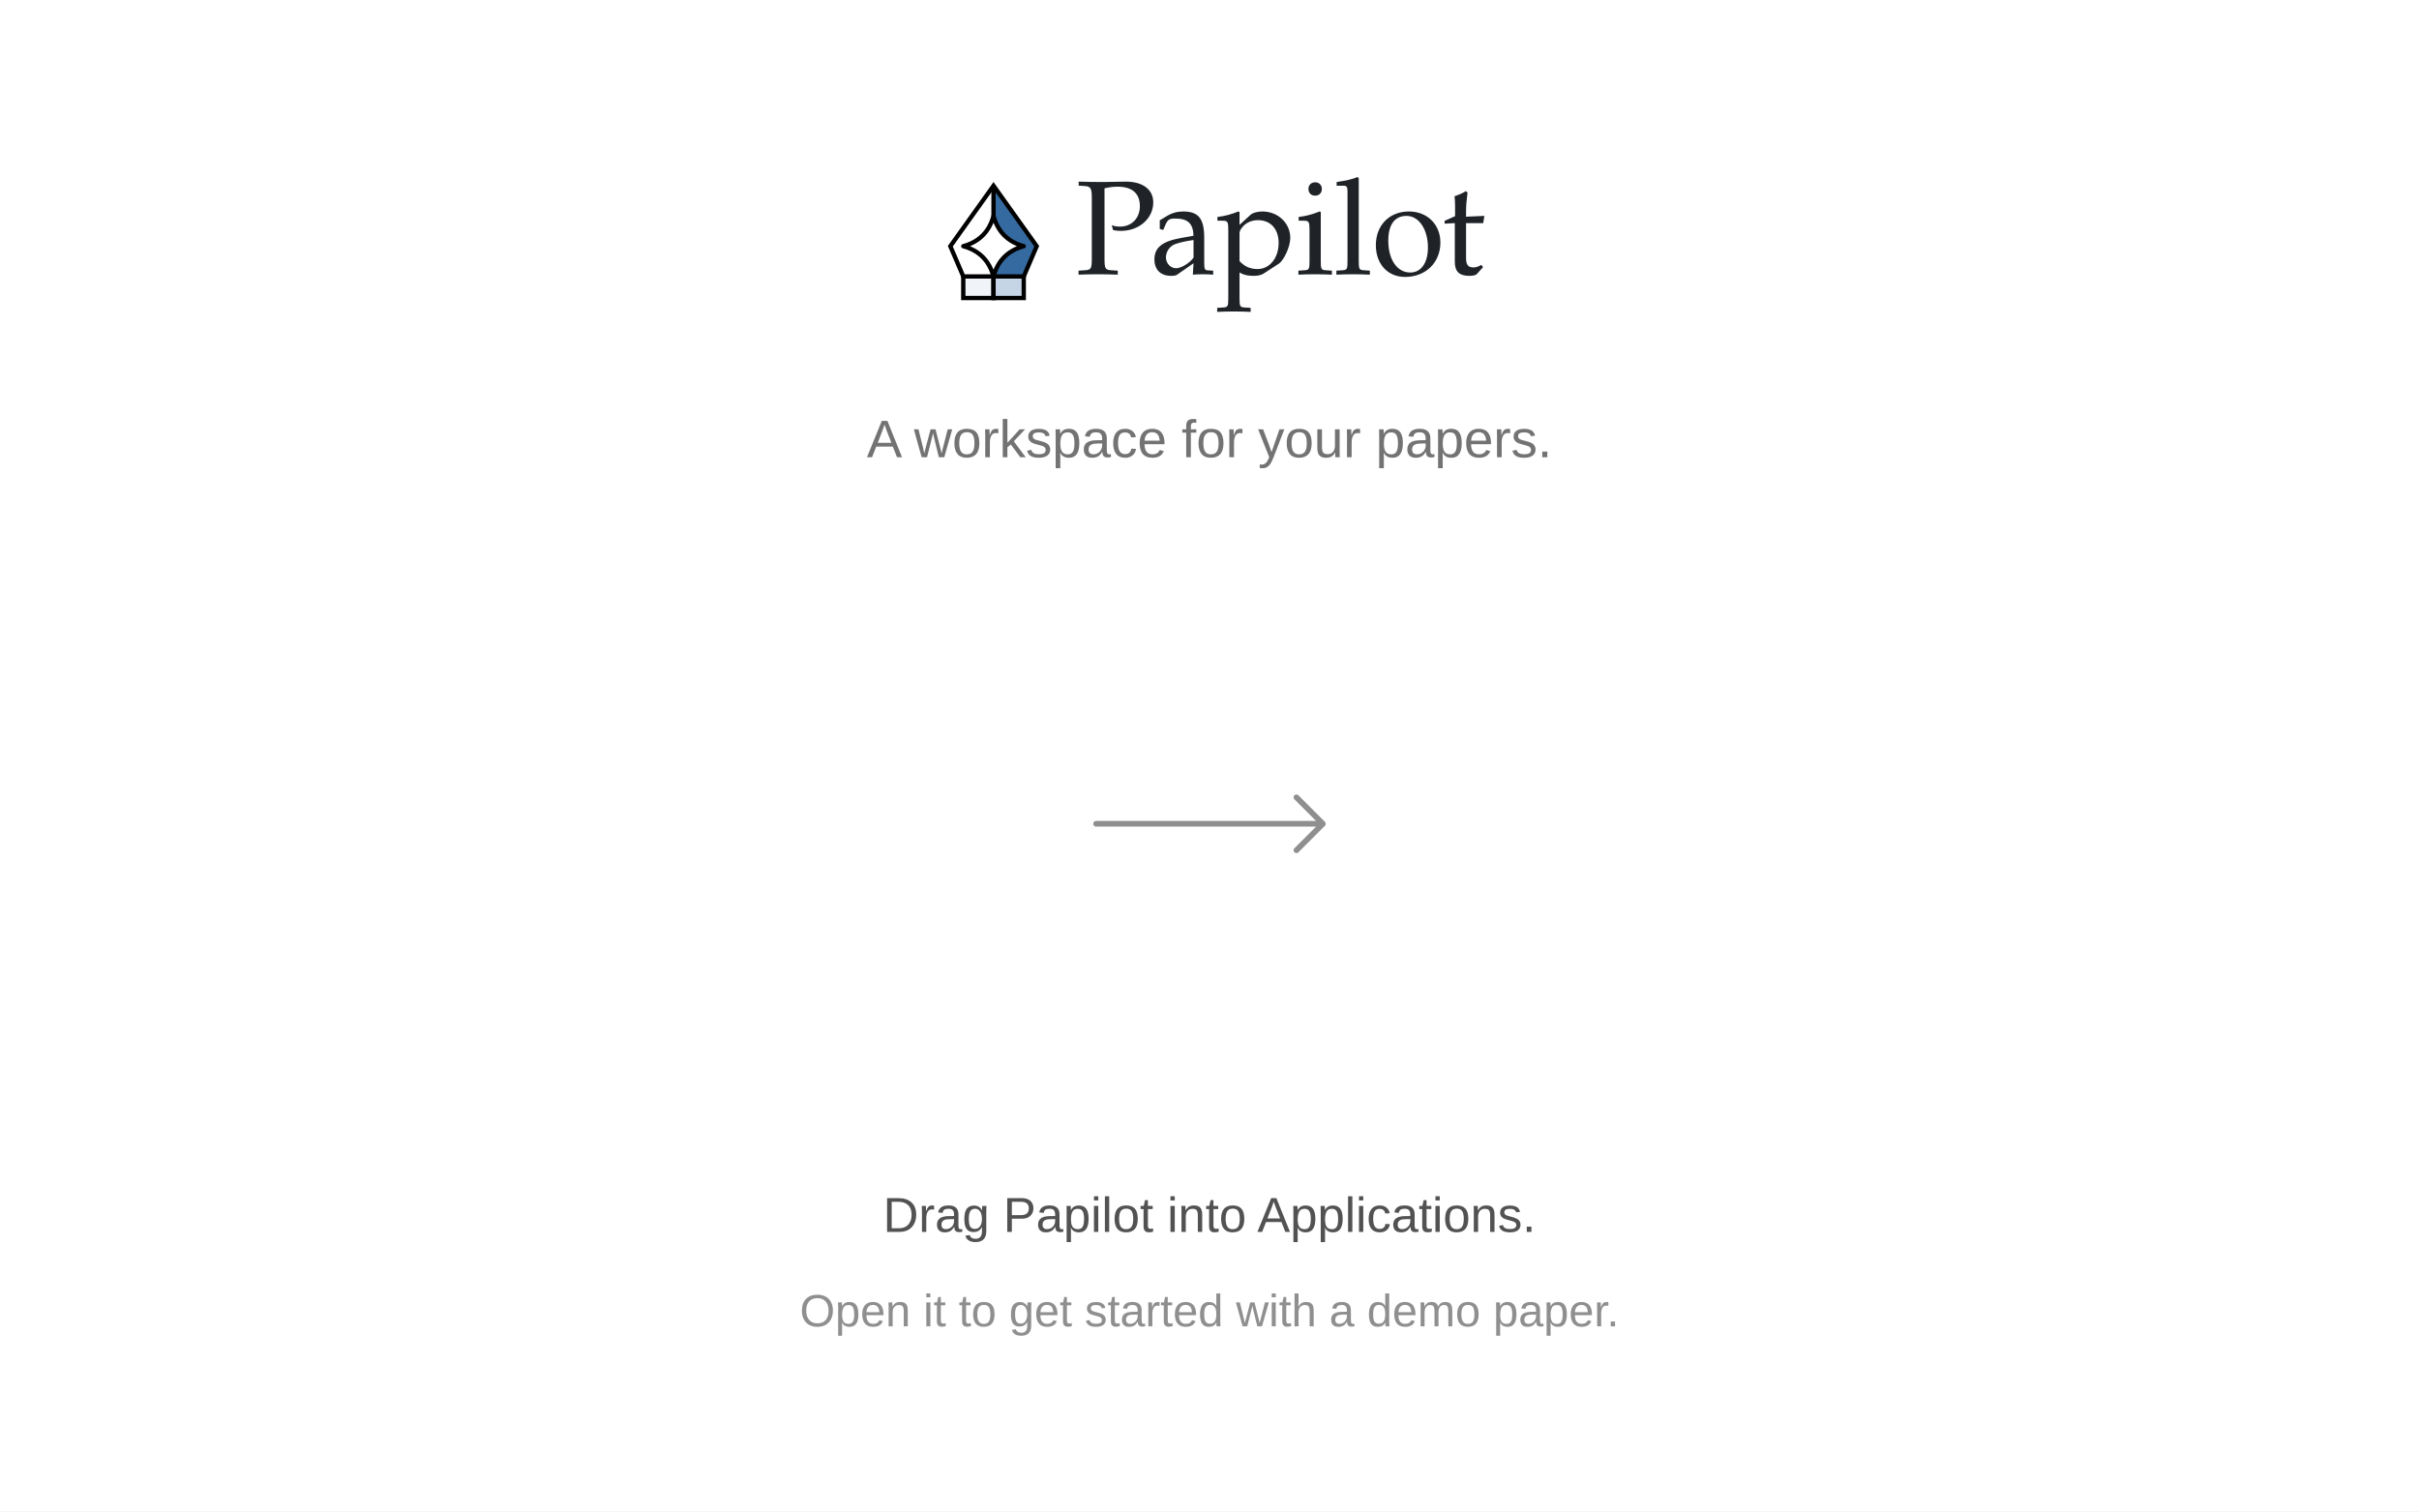
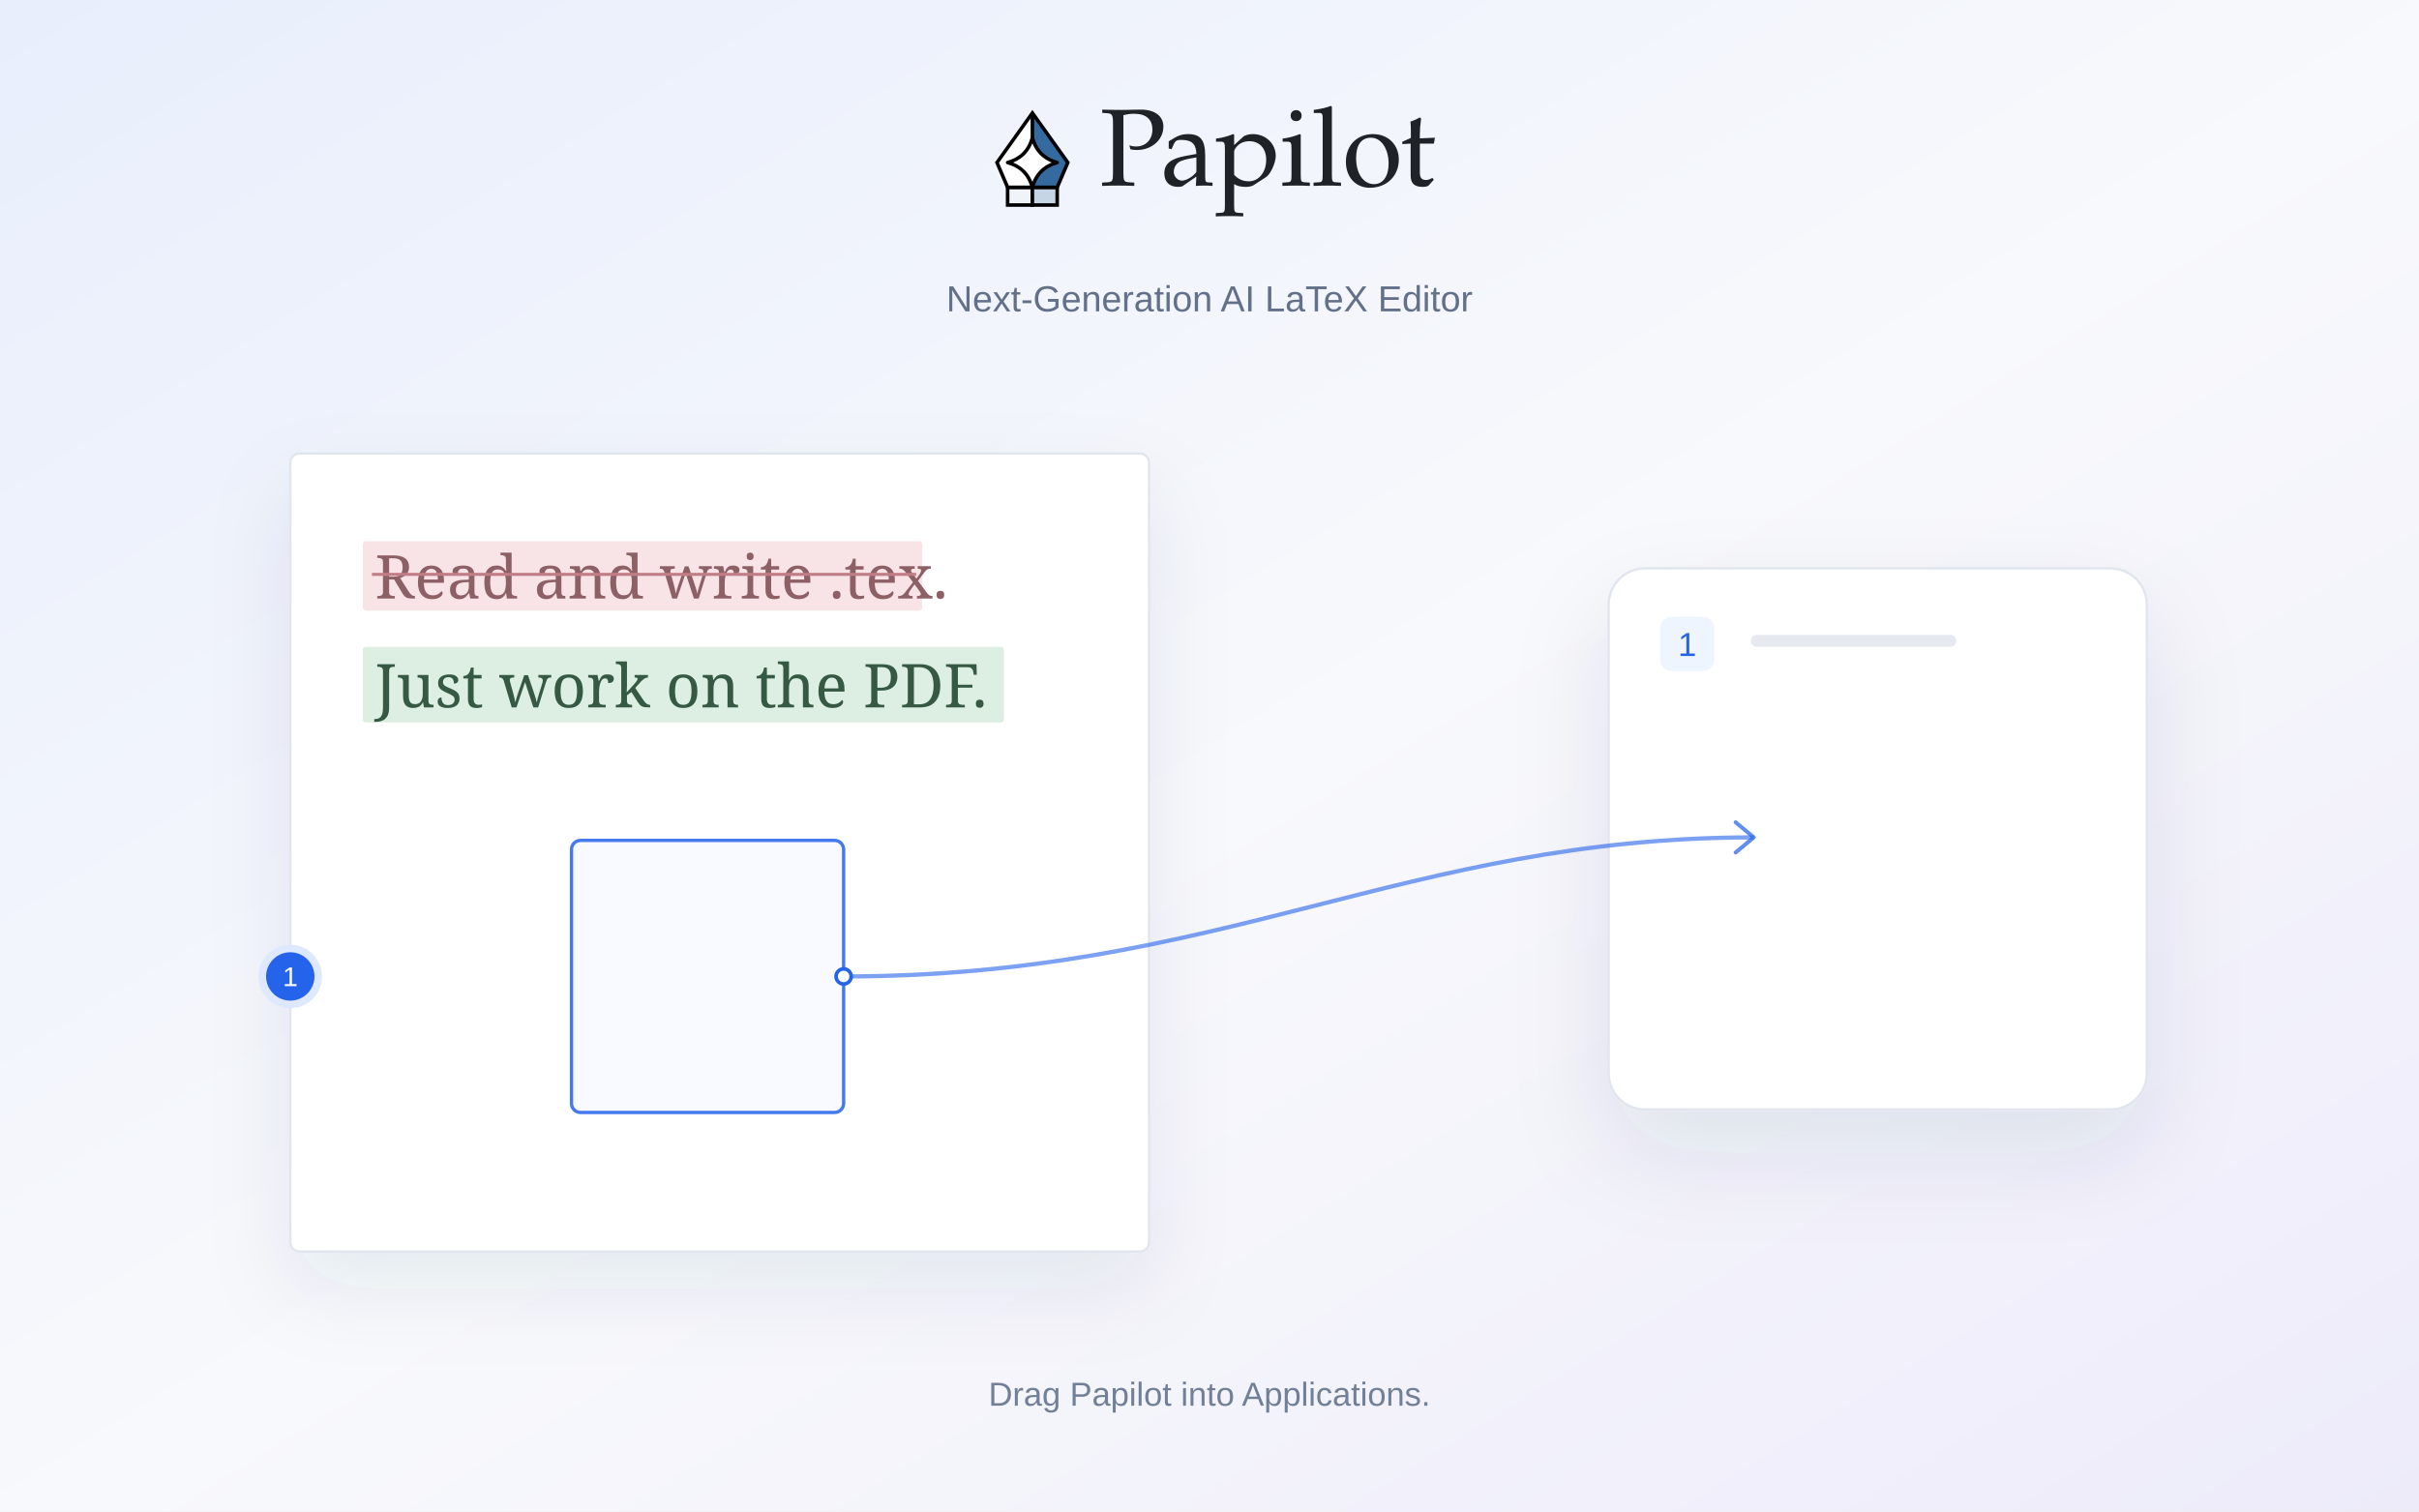
- <svg xmlns="http://www.w3.org/2000/svg" width="640" height="400" viewBox="0 0 640 400">
-   <rect width="640" height="400" fill="#ffffff" />
-   <svg x="240" y="40" width="160" height="50.3" viewBox="0 0 280 88" fill="none" role="img" aria-labelledby="title">
-     <g transform="translate(8 10)">
-       <rect x="18" y="48" width="14" height="10" fill="#F0F4F8" stroke="#000000" stroke-width="2" />
-       <rect x="32" y="48" width="14" height="10" fill="#C6D5E5" stroke="#000000" stroke-width="2" />
-       <path d="M32 6L12 34L18 48H32V6Z" fill="#FFFFFF" />
-       <path d="M32 6L52 34L46 48H32V6Z" fill="#356AA0" />
-       <path d="M32 6L52 34L46 48H18L12 34L32 6Z" stroke="#000000" stroke-width="2" stroke-linejoin="miter" stroke-miterlimit="2" />
-       <path d="M32 6V20" stroke="#000000" stroke-width="2" />
-       <path d="M32 20Q35 31 46 34Q35 37 32 48Q29 37 18 34Q29 31 32 20Z" fill="#FFFFFF" stroke="#000000" stroke-width="2" stroke-linejoin="round" />
-     </g>
-     <path fill="#1F2328" transform="translate(78 57) scale(0.062 -0.062)" d="M580 537C580 633 502 692 375 692C318 692 262 689 205 689C144 689 84 690 23 692V662L68 659C113 656 121 643 121 569V120C121 41 116 33 70 30L22 27V-3C71 -1 119 0 168 0C217 0 266 -1 315 -3V27L267 30C221 33 216 41 216 120V642C251 650 280 654 314 654C422 654 480 604 480 509C480 419 419 356 332 356C311 356 296 358 270 366L280 330C304 325 318 324 338 324C475 324 580 417 580 537ZM1027.647 -3V27L988.647 29C964.647 30 960.647 38 960.647 87V270C960.647 416 918.647 469 802.647 469C759.647 469 719.647 458 681.647 435L628.647 403V338L654.647 331L667.647 362C687.647 409 698.647 416 744.647 416C838.647 416 877.647 379 880.647 288L781.647 270C645.647 245 588.647 198 588.647 111C588.647 33 635.647 -12 714.647 -12C732.647 -12 749.647 -9 756.647 -4L880.647 82L875.647 -3C901.647 -1 927.647 0 953.647 0C978.647 0 1002.647 -1 1027.647 -3ZM880.647 124C851.647 83 788.647 45 749.647 45C709.647 45 674.647 82 674.647 125C674.647 162 694.647 197 724.647 216C749.647 231 804.647 245 880.647 256ZM1603.294 271C1603.294 382 1511.294 469 1395.294 469C1358.294 469 1322.294 459 1306.294 444L1224.294 369V465L1215.294 469C1164.294 448 1112.294 434 1059.294 428V400H1096.294C1136.294 400 1140.294 393 1140.294 327V-176C1140.294 -239 1137.294 -246 1103.294 -248L1057.294 -251V-281C1099.294 -279 1140.294 -278 1182.294 -278C1224.294 -278 1265.294 -279 1307.294 -281V-251L1261.294 -248C1227.294 -246 1224.294 -239 1224.294 -176V13C1254.294 -5 1286.294 -12 1331.294 -12C1360.294 -12 1386.294 -6 1402.294 4L1516.294 78C1556.294 104 1603.294 207 1603.294 271ZM1516.294 234C1516.294 122 1449.294 39 1359.294 39C1304.294 39 1263.294 57 1224.294 98V306C1224.294 320 1229.294 331 1242.294 348C1271.294 385 1312.294 404 1362.294 404C1456.294 404 1516.294 338 1516.294 234ZM1913.941 -3V27L1867.941 30C1833.941 32 1830.941 39 1830.941 102V465L1821.941 469C1770.941 448 1718.941 434 1665.941 428V400H1702.941C1742.941 400 1746.941 393 1746.941 327V102C1746.941 39 1743.941 32 1709.941 30L1663.941 27V-3C1705.941 -1 1746.941 0 1788.941 0C1830.941 0 1871.941 -1 1913.941 -3ZM1838.941 637C1838.941 666 1818.941 687 1789.941 687C1758.941 687 1738.941 667 1738.941 637C1738.941 607 1758.941 587 1788.941 587C1818.941 587 1838.941 607 1838.941 637ZM2197.588 -3V27L2151.588 30C2117.588 32 2114.588 39 2114.588 102V718L2105.588 726C2061.588 709 2028.588 701 1949.588 689V661H2005.588C2023.588 661 2030.588 650 2030.588 620V102C2030.588 39 2027.588 32 1993.588 30L1947.588 27V-3C1989.588 -1 2030.588 0 2072.588 0C2114.588 0 2155.588 -1 2197.588 -3ZM2724.235 237C2724.235 372 2626.235 469 2489.235 469C2343.235 469 2242.235 366 2242.235 217C2242.235 76 2331.235 -20 2460.235 -20C2614.235 -20 2724.235 87 2724.235 237ZM2631.235 200C2631.235 85 2580.235 13 2499.235 13C2401.235 13 2335.235 109 2335.235 251C2335.235 371 2383.235 436 2471.235 436C2563.235 436 2631.235 336 2631.235 200ZM3052.882 436 2915.882 430V468C2915.882 510 2918.882 546 2926.882 610L2914.882 621C2890.882 606 2860.882 593 2829.882 583C2832.882 553 2833.882 534 2833.882 504V434L2755.882 399V378L2831.882 382V94C2831.882 20 2864.882 -12 2941.882 -12C2964.882 -12 2988.882 -7 2994.882 0L3042.882 53L3029.882 70C3004.882 56 2989.882 51 2970.882 51C2931.882 51 2915.882 71 2915.882 120V382H3043.882Z" />
-   </svg>
-   <text x="320" y="121" text-anchor="middle" font-family="Helvetica Neue, Arial, sans-serif" font-size="14" fill="#737373">A workspace for your papers.</text>
-   <path d="M290 218H350M343 211L350 218L343 225" fill="none" stroke="#8f8f8f" stroke-width="1.5" stroke-linecap="round" stroke-linejoin="round" />
-   <text x="320" y="326" text-anchor="middle" font-family="Helvetica Neue, Arial, sans-serif" font-size="13" fill="#525252">Drag Papilot into Applications.</text>
-   <text x="320" y="351" text-anchor="middle" font-family="Helvetica Neue, Arial, sans-serif" font-size="12" fill="#8f8f8f">Open it to get started with a demo paper.</text>
+ <svg xmlns="http://www.w3.org/2000/svg" width="800" height="500" viewBox="0 0 800 500">
+   <defs>
+     <linearGradient id="backdrop" x1="0" y1="0" x2="1" y2="1">
+       <stop stop-color="#E8EEFC" />
+       <stop offset=".52" stop-color="#F8F9FC" />
+       <stop offset="1" stop-color="#EDEBFA" />
+     </linearGradient>
+     <filter id="paper-shadow" x="-25%" y="-20%" width="150%" height="160%">
+       <feDropShadow dx="0" dy="2" stdDeviation="2" flood-color="#263759" flood-opacity=".025" />
+       <feDropShadow dx="0" dy="12" stdDeviation="14" flood-color="#263759" flood-opacity=".075" />
+     </filter>
+     <filter id="note-shadow" x="-35%" y="-30%" width="170%" height="180%">
+       <feDropShadow dx="0" dy="3" stdDeviation="3" flood-color="#263759" flood-opacity=".025" />
+       <feDropShadow dx="0" dy="14" stdDeviation="16" flood-color="#263759" flood-opacity=".09" />
+     </filter>
+   </defs>
+   <g font-family="Helvetica Neue, Arial, sans-serif">
+     <rect width="800" height="500" fill="url(#backdrop)" />
+     <svg x="318" y="28" width="164" height="51.54" viewBox="0 0 280 88" fill="none" role="img" aria-labelledby="title">
+       <g transform="translate(8 10)">
+         <rect x="18" y="48" width="14" height="10" fill="#F0F4F8" stroke="#000000" stroke-width="2" />
+         <rect x="32" y="48" width="14" height="10" fill="#C6D5E5" stroke="#000000" stroke-width="2" />
+         <path d="M32 6L12 34L18 48H32V6Z" fill="#FFFFFF" />
+         <path d="M32 6L52 34L46 48H32V6Z" fill="#356AA0" />
+         <path d="M32 6L52 34L46 48H18L12 34L32 6Z" stroke="#000000" stroke-width="2" stroke-linejoin="miter" stroke-miterlimit="2" />
+         <path d="M32 6V20" stroke="#000000" stroke-width="2" />
+         <path d="M32 20Q35 31 46 34Q35 37 32 48Q29 37 18 34Q29 31 32 20Z" fill="#FFFFFF" stroke="#000000" stroke-width="2" stroke-linejoin="round" />
+       </g>
+       <path fill="#1F2328" transform="translate(78 57) scale(0.062 -0.062)" d="M580 537C580 633 502 692 375 692C318 692 262 689 205 689C144 689 84 690 23 692V662L68 659C113 656 121 643 121 569V120C121 41 116 33 70 30L22 27V-3C71 -1 119 0 168 0C217 0 266 -1 315 -3V27L267 30C221 33 216 41 216 120V642C251 650 280 654 314 654C422 654 480 604 480 509C480 419 419 356 332 356C311 356 296 358 270 366L280 330C304 325 318 324 338 324C475 324 580 417 580 537ZM1027.647 -3V27L988.647 29C964.647 30 960.647 38 960.647 87V270C960.647 416 918.647 469 802.647 469C759.647 469 719.647 458 681.647 435L628.647 403V338L654.647 331L667.647 362C687.647 409 698.647 416 744.647 416C838.647 416 877.647 379 880.647 288L781.647 270C645.647 245 588.647 198 588.647 111C588.647 33 635.647 -12 714.647 -12C732.647 -12 749.647 -9 756.647 -4L880.647 82L875.647 -3C901.647 -1 927.647 0 953.647 0C978.647 0 1002.647 -1 1027.647 -3ZM880.647 124C851.647 83 788.647 45 749.647 45C709.647 45 674.647 82 674.647 125C674.647 162 694.647 197 724.647 216C749.647 231 804.647 245 880.647 256ZM1603.294 271C1603.294 382 1511.294 469 1395.294 469C1358.294 469 1322.294 459 1306.294 444L1224.294 369V465L1215.294 469C1164.294 448 1112.294 434 1059.294 428V400H1096.294C1136.294 400 1140.294 393 1140.294 327V-176C1140.294 -239 1137.294 -246 1103.294 -248L1057.294 -251V-281C1099.294 -279 1140.294 -278 1182.294 -278C1224.294 -278 1265.294 -279 1307.294 -281V-251L1261.294 -248C1227.294 -246 1224.294 -239 1224.294 -176V13C1254.294 -5 1286.294 -12 1331.294 -12C1360.294 -12 1386.294 -6 1402.294 4L1516.294 78C1556.294 104 1603.294 207 1603.294 271ZM1516.294 234C1516.294 122 1449.294 39 1359.294 39C1304.294 39 1263.294 57 1224.294 98V306C1224.294 320 1229.294 331 1242.294 348C1271.294 385 1312.294 404 1362.294 404C1456.294 404 1516.294 338 1516.294 234ZM1913.941 -3V27L1867.941 30C1833.941 32 1830.941 39 1830.941 102V465L1821.941 469C1770.941 448 1718.941 434 1665.941 428V400H1702.941C1742.941 400 1746.941 393 1746.941 327V102C1746.941 39 1743.941 32 1709.941 30L1663.941 27V-3C1705.941 -1 1746.941 0 1788.941 0C1830.941 0 1871.941 -1 1913.941 -3ZM1838.941 637C1838.941 666 1818.941 687 1789.941 687C1758.941 687 1738.941 667 1738.941 637C1738.941 607 1758.941 587 1788.941 587C1818.941 587 1838.941 607 1838.941 637ZM2197.588 -3V27L2151.588 30C2117.588 32 2114.588 39 2114.588 102V718L2105.588 726C2061.588 709 2028.588 701 1949.588 689V661H2005.588C2023.588 661 2030.588 650 2030.588 620V102C2030.588 39 2027.588 32 1993.588 30L1947.588 27V-3C1989.588 -1 2030.588 0 2072.588 0C2114.588 0 2155.588 -1 2197.588 -3ZM2724.235 237C2724.235 372 2626.235 469 2489.235 469C2343.235 469 2242.235 366 2242.235 217C2242.235 76 2331.235 -20 2460.235 -20C2614.235 -20 2724.235 87 2724.235 237ZM2631.235 200C2631.235 85 2580.235 13 2499.235 13C2401.235 13 2335.235 109 2335.235 251C2335.235 371 2383.235 436 2471.235 436C2563.235 436 2631.235 336 2631.235 200ZM3052.882 436 2915.882 430V468C2915.882 510 2918.882 546 2926.882 610L2914.882 621C2890.882 606 2860.882 593 2829.882 583C2832.882 553 2833.882 534 2833.882 504V434L2755.882 399V378L2831.882 382V94C2831.882 20 2864.882 -12 2941.882 -12C2964.882 -12 2988.882 -7 2994.882 0L3042.882 53L3029.882 70C3004.882 56 2989.882 51 2970.882 51C2931.882 51 2915.882 71 2915.882 120V382H3043.882Z" />
+     </svg>
+     <text x="400" y="103" text-anchor="middle" fill="#637089" font-size="12">Next-Generation AI LaTeX Editor</text>
+     <rect x="96" y="150" width="284" height="264" rx="3" fill="white" stroke="#E1E5ED" stroke-width=".8" filter="url(#paper-shadow)" />
+     <rect x="120" y="179" width="185" height="23" rx="1" fill="#F8E4E6" />
+     <text x="124" y="198" font-family="TeX Gyre PagellaX, Georgia, serif" font-size="20" fill="#8D6066">Read and write .tex.</text>
+     <path d="M123 190H303" stroke="#C07D85" stroke-width="1" />
+     <rect x="120" y="214" width="212" height="25" rx="1" fill="#DCEFE2" />
+     <text x="124" y="234" font-family="TeX Gyre PagellaX, Georgia, serif" font-size="20" fill="#355943">Just work on the PDF.</text>
+     <rect x="189" y="278" width="90" height="90" rx="3" fill="#2563EB" fill-opacity=".035" stroke="#2563EB" stroke-opacity=".85" stroke-width="1.1" />
+     <circle cx="96" cy="323" r="10.5" fill="#DEE8FF" />
+     <circle cx="96" cy="323" r="8" fill="#2563EB" />
+     <text x="96" y="326.2" text-anchor="middle" font-size="9" font-weight="500" fill="white">1</text>
+     <rect x="532" y="188" width="178" height="179" rx="12" fill="white" stroke="#E1E5ED" stroke-width=".8" filter="url(#note-shadow)" />
+     <rect x="549" y="204" width="18" height="18" rx="4" fill="#EFF5FF" />
+     <text x="558" y="217" text-anchor="middle" font-size="11" fill="#2563EB">1</text>
+     <rect x="579" y="210" width="68" height="4" rx="2" fill="#E6E9F0" />
+     <path d="M279 323C404 323 465 277 580 277" fill="none" stroke="#2563EB" stroke-opacity=".6" stroke-width="1.4" />
+     <circle cx="279" cy="323" r="2.5" fill="white" stroke="#2563EB" stroke-width="1.2" />
+     <path d="m574 272 6 5-6 5" fill="none" stroke="#2563EB" stroke-opacity=".72" stroke-width="1.3" stroke-linecap="round" stroke-linejoin="round" />
+     <text x="400" y="465" text-anchor="middle" fill="#718096" font-size="11">Drag Papilot into Applications.</text>
+   </g>
</svg>
